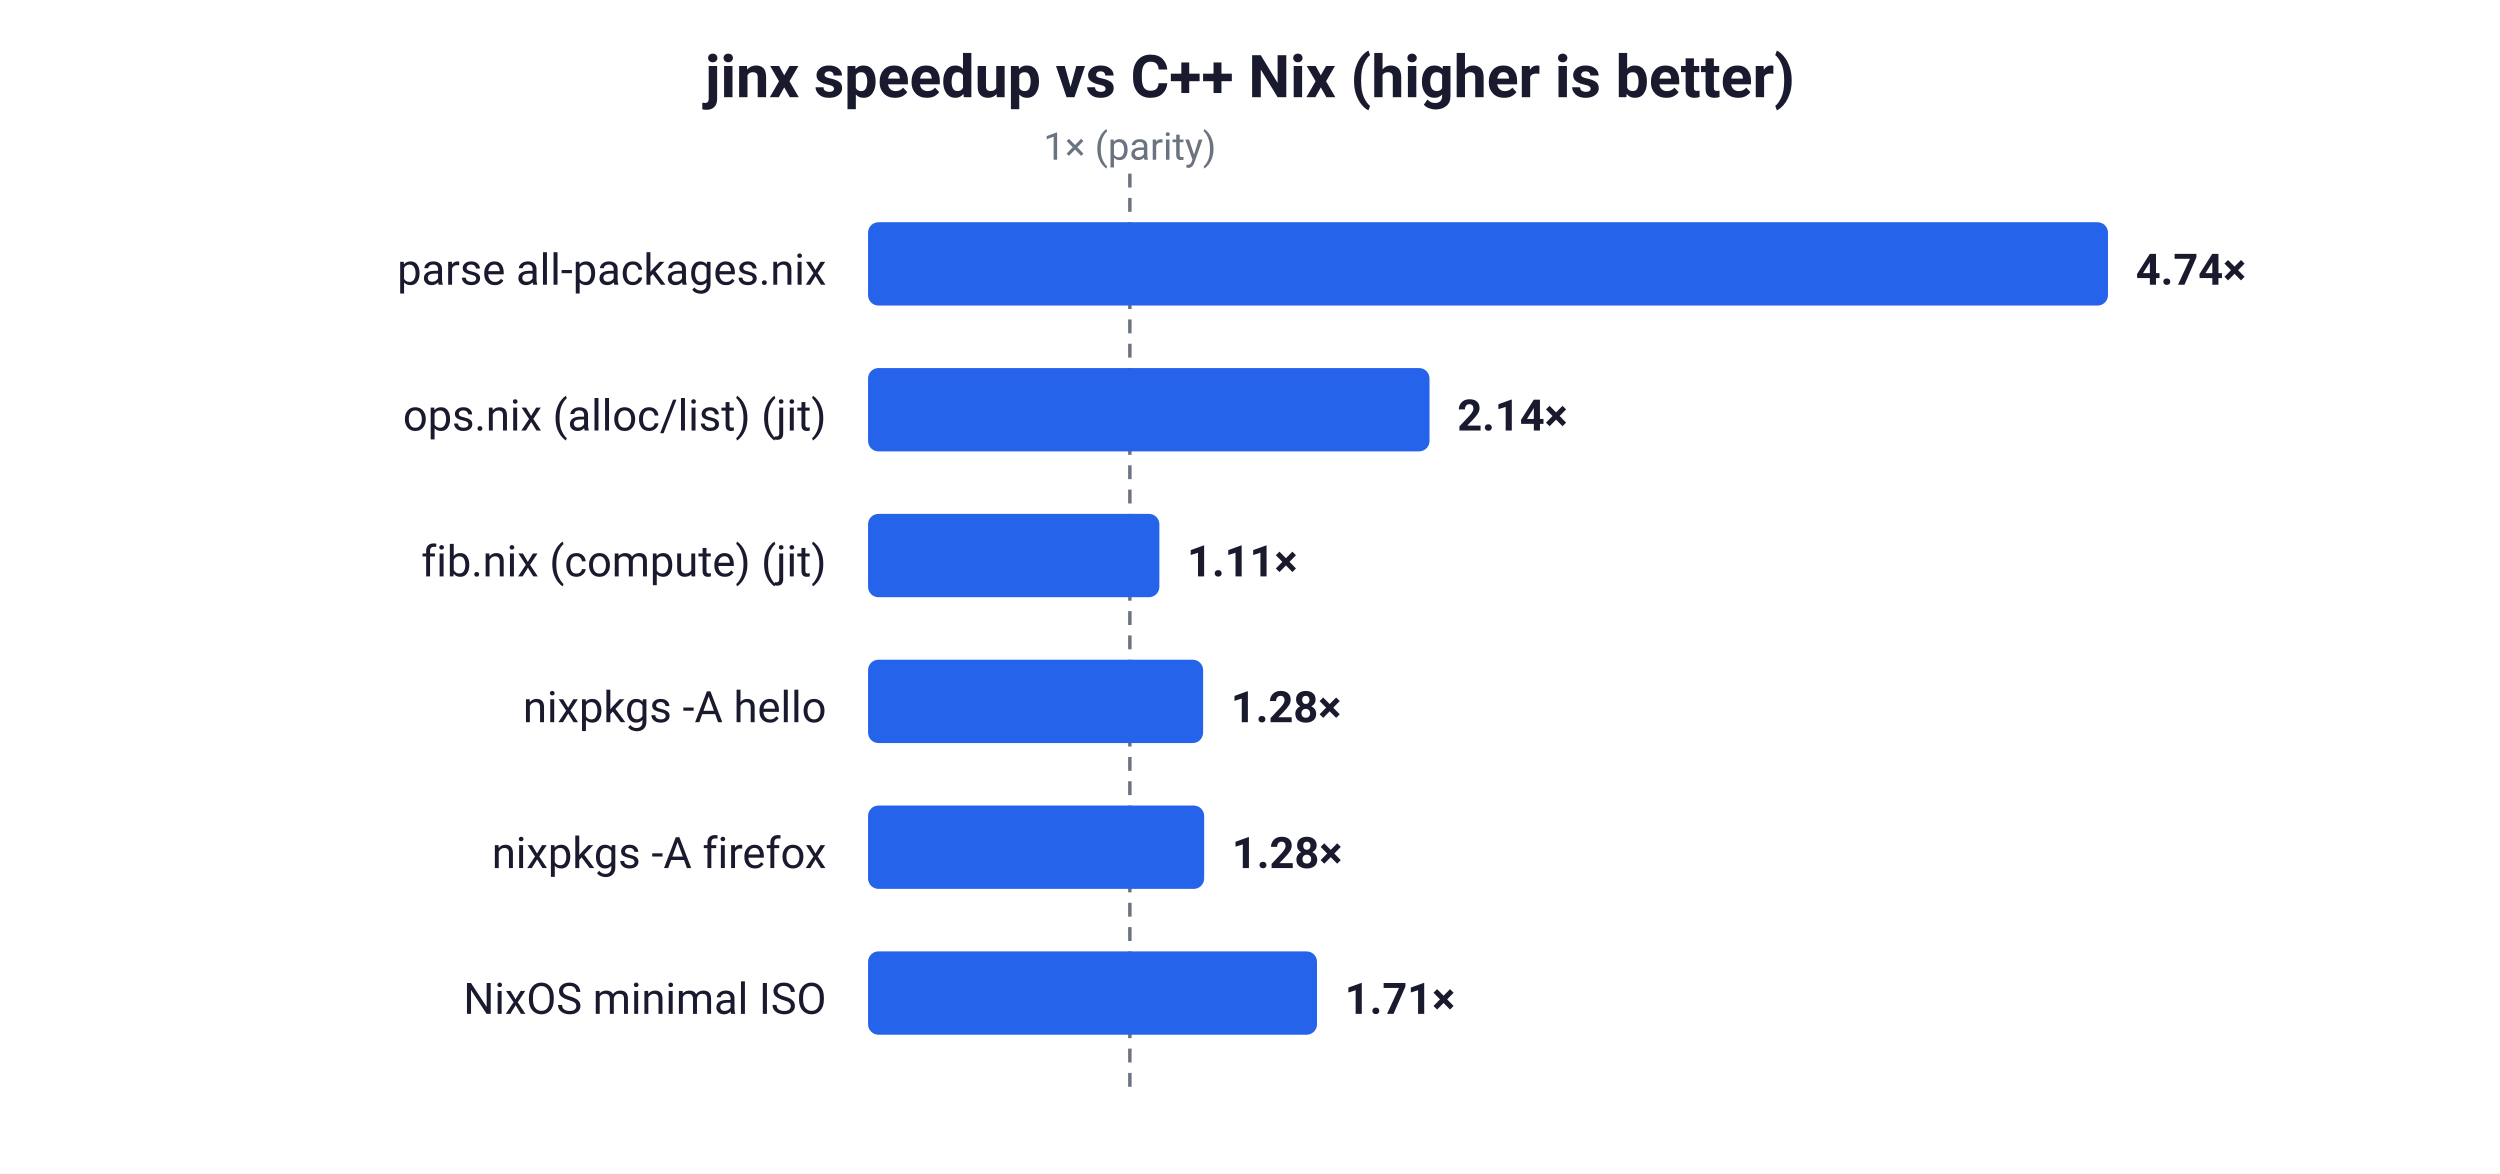
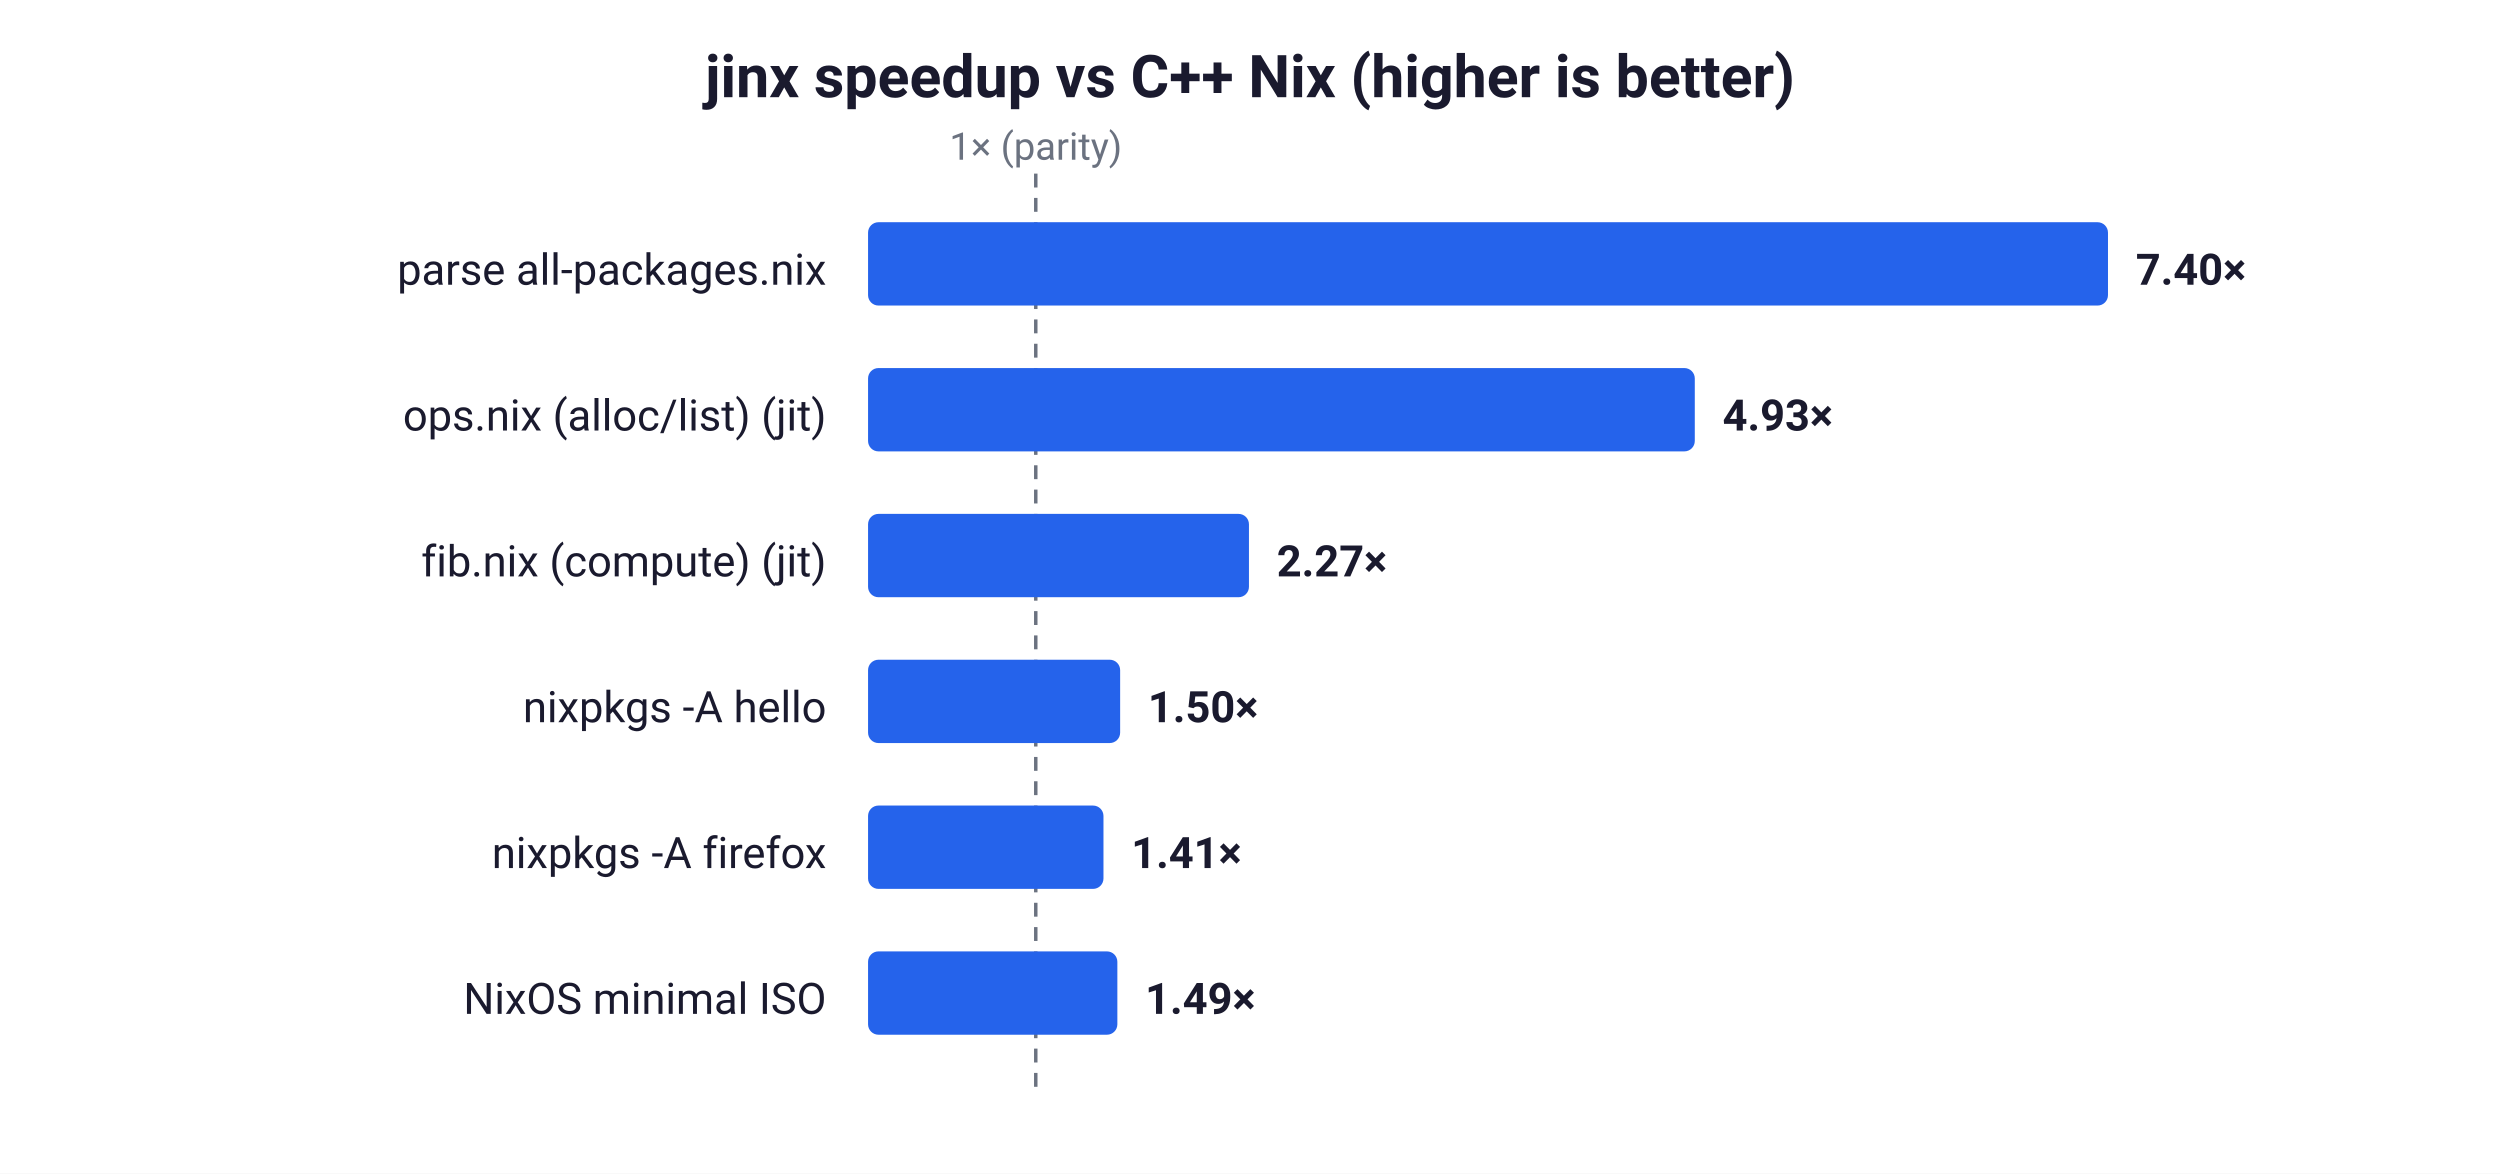
<svg xmlns="http://www.w3.org/2000/svg" width="720" height="338" viewBox="0 0 720 338" font-family="-apple-system,Segoe UI,Roboto,sans-serif">
  <rect width="720" height="338" fill="#ffffff" />
  <text x="360.0" y="28" text-anchor="middle" font-size="17" font-weight="700" fill="#1a1a2e">jinx speedup vs C++ Nix (higher is better)</text>
-   <line x1="325.4" y1="50" x2="325.4" y2="314" stroke="#6b7280" stroke-dasharray="4 3" stroke-width="1" />
-   <text x="325.4" y="46.0" text-anchor="middle" font-size="11" font-weight="400" fill="#6b7280">1× (parity)</text>
+   <line x1="298.3" y1="50" x2="298.3" y2="314" stroke="#6b7280" stroke-dasharray="4 3" stroke-width="1" />
+   <text x="298.3" y="46.0" text-anchor="middle" font-size="11" font-weight="400" fill="#6b7280">1× (parity)</text>
  <text x="238.0" y="82.0" text-anchor="end" font-size="12.5" font-weight="400" fill="#1a1a2e">parse all-packages.nix</text>
  <rect x="250.0" y="64.0" width="357.1" height="24.0" rx="3" fill="#2563eb" />
-   <text x="615.1" y="82.0" text-anchor="start" font-size="12.5" font-weight="700" fill="#1a1a2e">4.74×</text>
+   <text x="615.1" y="82.0" text-anchor="start" font-size="12.5" font-weight="700" fill="#1a1a2e">7.40×</text>
  <text x="238.0" y="124.0" text-anchor="end" font-size="12.5" font-weight="400" fill="#1a1a2e">ops.nix (alloc/list) (jit)</text>
-   <rect x="250.0" y="106.0" width="161.7" height="24.0" rx="3" fill="#2563eb" />
-   <text x="419.7" y="124.0" text-anchor="start" font-size="12.5" font-weight="700" fill="#1a1a2e">2.14×</text>
+   <rect x="250.0" y="106.0" width="238.1" height="24.0" rx="3" fill="#2563eb" />
+   <text x="496.1" y="124.0" text-anchor="start" font-size="12.5" font-weight="700" fill="#1a1a2e">4.93×</text>
  <text x="238.0" y="166.0" text-anchor="end" font-size="12.5" font-weight="400" fill="#1a1a2e">fib.nix (compute) (jit)</text>
-   <rect x="250.0" y="148.0" width="83.9" height="24.0" rx="3" fill="#2563eb" />
-   <text x="341.9" y="166.0" text-anchor="start" font-size="12.5" font-weight="700" fill="#1a1a2e">1.11×</text>
+   <rect x="250.0" y="148.0" width="109.7" height="24.0" rx="3" fill="#2563eb" />
+   <text x="367.7" y="166.0" text-anchor="start" font-size="12.5" font-weight="700" fill="#1a1a2e">2.27×</text>
  <text x="238.0" y="208.0" text-anchor="end" font-size="12.5" font-weight="400" fill="#1a1a2e">nixpkgs -A hello</text>
-   <rect x="250.0" y="190.0" width="96.5" height="24.0" rx="3" fill="#2563eb" />
-   <text x="354.5" y="208.0" text-anchor="start" font-size="12.5" font-weight="700" fill="#1a1a2e">1.28×</text>
+   <rect x="250.0" y="190.0" width="72.6" height="24.0" rx="3" fill="#2563eb" />
+   <text x="330.6" y="208.0" text-anchor="start" font-size="12.5" font-weight="700" fill="#1a1a2e">1.50×</text>
  <text x="238.0" y="250.0" text-anchor="end" font-size="12.5" font-weight="400" fill="#1a1a2e">nixpkgs -A firefox</text>
-   <rect x="250.0" y="232.0" width="96.8" height="24.0" rx="3" fill="#2563eb" />
-   <text x="354.8" y="250.0" text-anchor="start" font-size="12.5" font-weight="700" fill="#1a1a2e">1.28×</text>
+   <rect x="250.0" y="232.0" width="67.8" height="24.0" rx="3" fill="#2563eb" />
+   <text x="325.8" y="250.0" text-anchor="start" font-size="12.5" font-weight="700" fill="#1a1a2e">1.41×</text>
  <text x="238.0" y="292.0" text-anchor="end" font-size="12.5" font-weight="400" fill="#1a1a2e">NixOS minimal ISO</text>
-   <rect x="250.0" y="274.0" width="129.3" height="24.0" rx="3" fill="#2563eb" />
-   <text x="387.3" y="292.0" text-anchor="start" font-size="12.5" font-weight="700" fill="#1a1a2e">1.71×</text>
+   <rect x="250.0" y="274.0" width="71.8" height="24.0" rx="3" fill="#2563eb" />
+   <text x="329.8" y="292.0" text-anchor="start" font-size="12.5" font-weight="700" fill="#1a1a2e">1.49×</text>
</svg>
